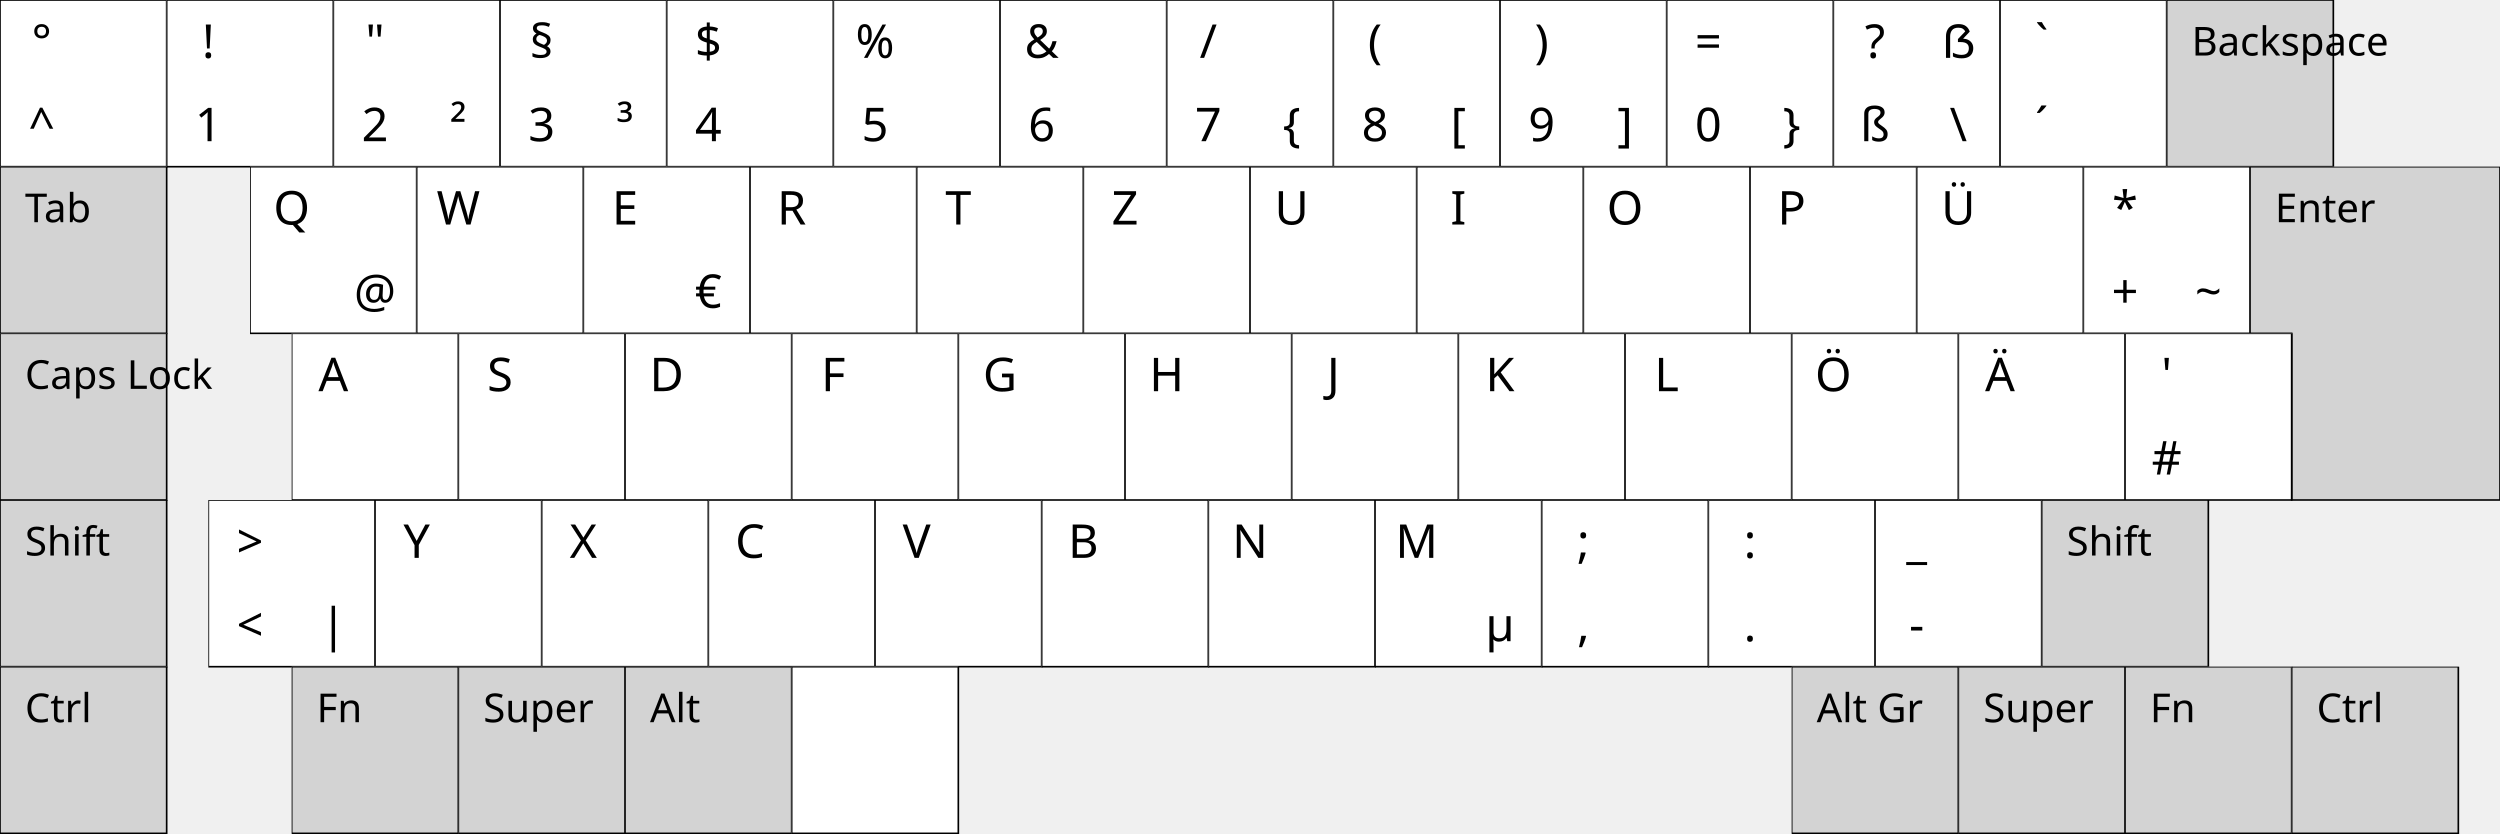
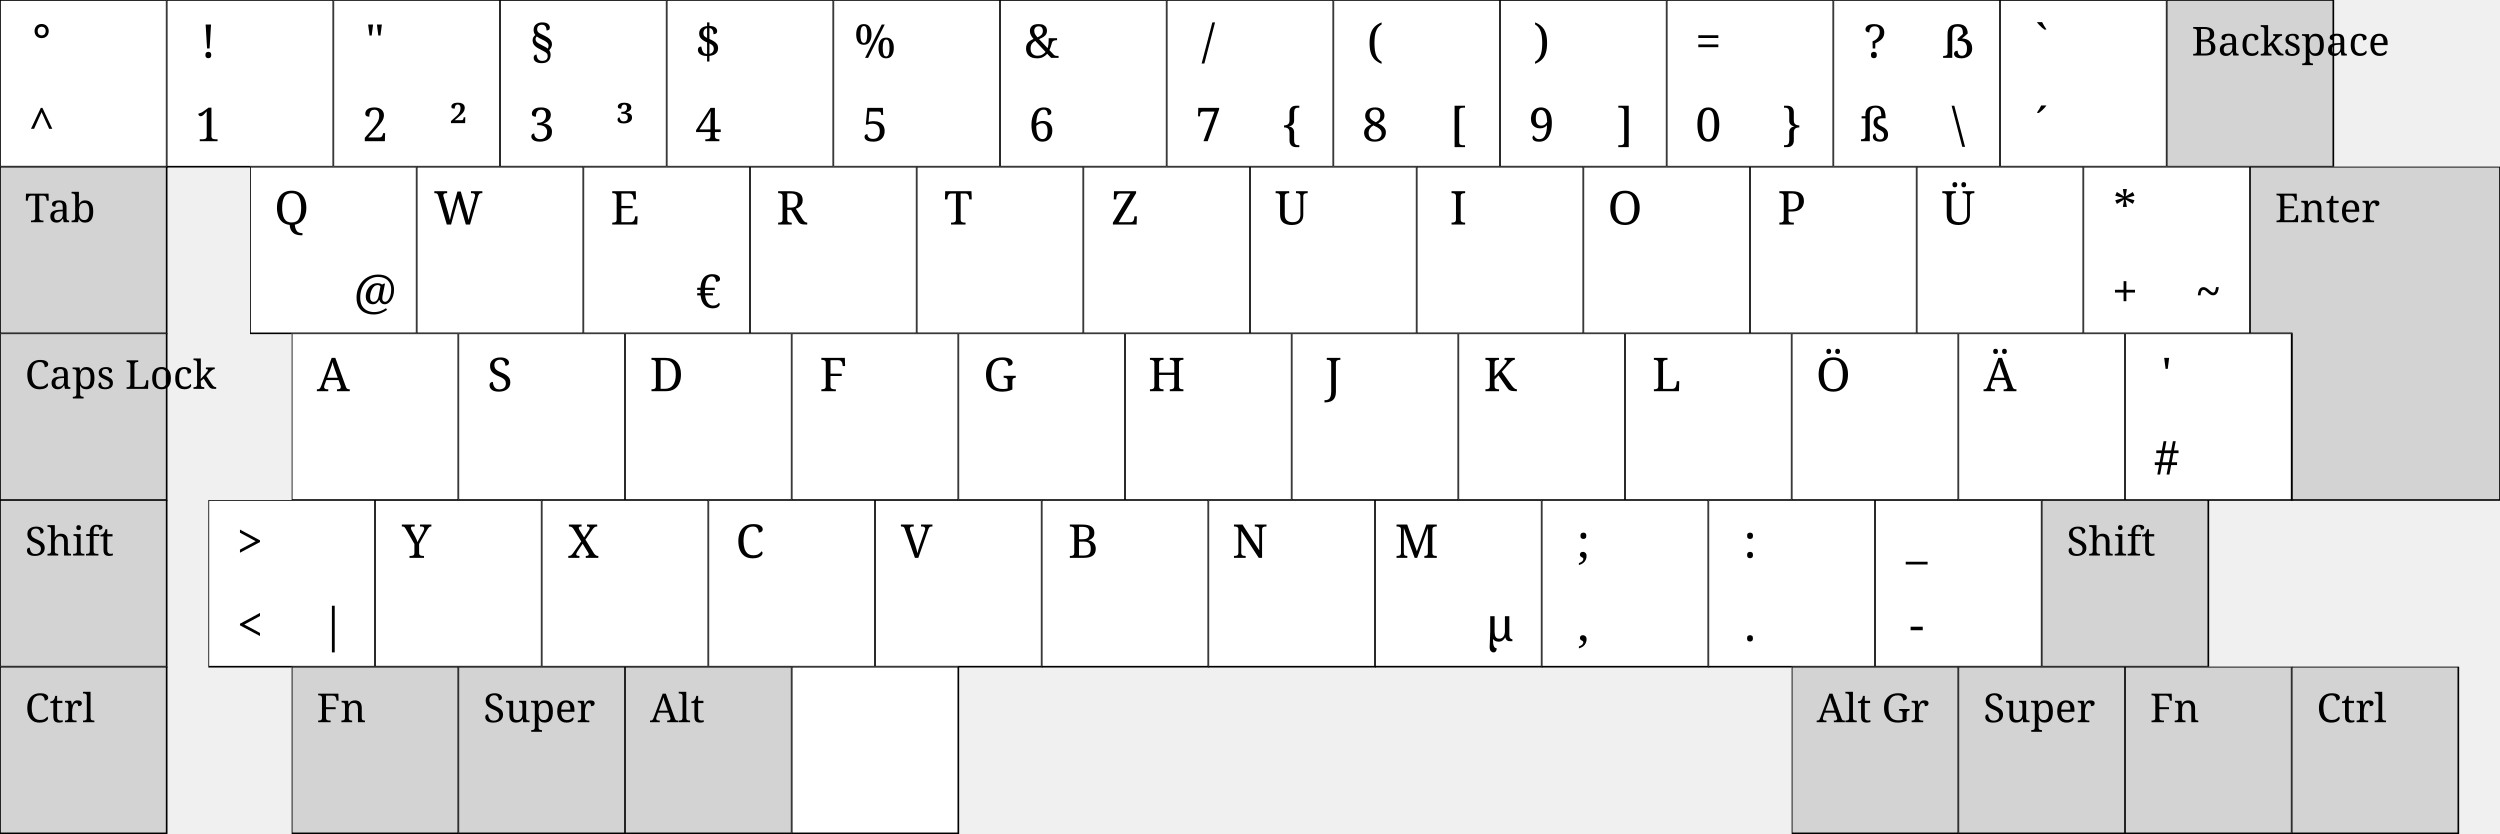
<svg xmlns="http://www.w3.org/2000/svg" width="1500" height="500">
  <style>
        .key { fill: white; stroke: black; width: 100; height: 100; }
        .modifier { fill: lightgray; }
-         text { font-family: -apple-system,BlinkMacSystemFont,"Segoe UI","Noto Sans",Helvetica,Arial,sans-serif,"Apple Color Emoji","Segoe UI Emoji"; }
+         text { font-family: "Noto Serif", serif; }
        .cap { font-size: 28px; font-weight: 500; text-anchor: middle; dominant-baseline: middle; }
        .cap.cap-mod { font-size: 24px; text-anchor: start; }
    </style>
  <svg>
    <rect width="100" height="100" class="key" />
    <text x="25" y="75" class="cap">^</text>
    <text x="25" y="25" class="cap">°</text>
    <text x="75" y="75" class="cap" />
    <text x="75" y="25" class="cap" />
  </svg>
  <svg x="100">
    <rect width="100" height="100" class="key" />
    <text x="25" y="75" class="cap">1</text>
    <text x="25" y="25" class="cap">!</text>
    <text x="75" y="75" class="cap" />
    <text x="75" y="25" class="cap" />
  </svg>
  <svg x="200">
    <rect width="100" height="100" class="key" />
    <text x="25" y="75" class="cap">2</text>
    <text x="25" y="25" class="cap">"</text>
    <text x="75" y="75" class="cap">²</text>
    <text x="75" y="25" class="cap" />
  </svg>
  <svg x="300">
    <rect width="100" height="100" class="key" />
    <text x="25" y="75" class="cap">3</text>
    <text x="25" y="25" class="cap">§</text>
    <text x="75" y="75" class="cap">³</text>
    <text x="75" y="25" class="cap" />
  </svg>
  <svg x="400">
    <rect width="100" height="100" class="key" />
    <text x="25" y="75" class="cap">4</text>
    <text x="25" y="25" class="cap">$</text>
    <text x="75" y="75" class="cap" />
    <text x="75" y="25" class="cap" />
  </svg>
  <svg x="500">
    <rect width="100" height="100" class="key" />
    <text x="25" y="75" class="cap">5</text>
    <text x="25" y="25" class="cap">%</text>
    <text x="75" y="75" class="cap" />
    <text x="75" y="25" class="cap" />
  </svg>
  <svg x="600">
    <rect width="100" height="100" class="key" />
    <text x="25" y="75" class="cap">6</text>
    <text x="25" y="25" class="cap">&amp;</text>
    <text x="75" y="75" class="cap" />
    <text x="75" y="25" class="cap" />
  </svg>
  <svg x="700">
    <rect width="100" height="100" class="key" />
    <text x="25" y="75" class="cap">7</text>
    <text x="25" y="25" class="cap">/</text>
    <text x="75" y="75" class="cap">{</text>
    <text x="75" y="25" class="cap" />
  </svg>
  <svg x="800">
    <rect width="100" height="100" class="key" />
    <text x="25" y="75" class="cap">8</text>
    <text x="25" y="25" class="cap">(</text>
    <text x="75" y="75" class="cap">[</text>
    <text x="75" y="25" class="cap" />
  </svg>
  <svg x="900">
    <rect width="100" height="100" class="key" />
    <text x="25" y="75" class="cap">9</text>
    <text x="25" y="25" class="cap">)</text>
    <text x="75" y="75" class="cap">]</text>
    <text x="75" y="25" class="cap" />
  </svg>
  <svg x="1000">
    <rect width="100" height="100" class="key" />
    <text x="25" y="75" class="cap">0</text>
    <text x="25" y="25" class="cap">=</text>
    <text x="75" y="75" class="cap">}</text>
    <text x="75" y="25" class="cap" />
  </svg>
  <svg x="1100">
    <rect width="100" height="100" class="key" />
    <text x="25" y="75" class="cap">ß</text>
    <text x="25" y="25" class="cap">?</text>
    <text x="75" y="75" class="cap">\</text>
    <text x="75" y="25" class="cap">ẞ</text>
  </svg>
  <svg x="1200">
    <rect width="100" height="100" class="key" />
    <text x="25" y="75" class="cap">´</text>
    <text x="25" y="25" class="cap">`</text>
    <text x="75" y="75" class="cap" />
    <text x="75" y="25" class="cap" />
  </svg>
  <svg x="1300">
    <rect width="200" height="100" class="key modifier" />
    <text x="15" y="25" class="cap cap-mod">Backspace</text>
  </svg>
  <svg y="100">
    <rect width="150" height="100" class="key modifier" />
    <text x="15" y="25" class="cap cap-mod">Tab</text>
  </svg>
  <svg x="150" y="100">
    <rect width="100" height="100" class="key" />
    <text x="25" y="75" class="cap" />
    <text x="25" y="25" class="cap">Q</text>
    <text x="75" y="75" class="cap">@</text>
    <text x="75" y="25" class="cap" />
  </svg>
  <svg x="250" y="100">
    <rect width="100" height="100" class="key" />
    <text x="25" y="75" class="cap" />
    <text x="25" y="25" class="cap">W</text>
    <text x="75" y="75" class="cap" />
    <text x="75" y="25" class="cap" />
  </svg>
  <svg x="350" y="100">
    <rect width="100" height="100" class="key" />
    <text x="25" y="75" class="cap" />
    <text x="25" y="25" class="cap">E</text>
    <text x="75" y="75" class="cap">€</text>
    <text x="75" y="25" class="cap" />
  </svg>
  <svg x="450" y="100">
    <rect width="100" height="100" class="key" />
    <text x="25" y="75" class="cap" />
    <text x="25" y="25" class="cap">R</text>
    <text x="75" y="75" class="cap" />
    <text x="75" y="25" class="cap" />
  </svg>
  <svg x="550" y="100">
    <rect width="100" height="100" class="key" />
    <text x="25" y="75" class="cap" />
    <text x="25" y="25" class="cap">T</text>
    <text x="75" y="75" class="cap" />
    <text x="75" y="25" class="cap" />
  </svg>
  <svg x="650" y="100">
    <rect width="100" height="100" class="key" />
    <text x="25" y="75" class="cap" />
    <text x="25" y="25" class="cap">Z</text>
    <text x="75" y="75" class="cap" />
    <text x="75" y="25" class="cap" />
  </svg>
  <svg x="750" y="100">
    <rect width="100" height="100" class="key" />
    <text x="25" y="75" class="cap" />
    <text x="25" y="25" class="cap">U</text>
    <text x="75" y="75" class="cap" />
    <text x="75" y="25" class="cap" />
  </svg>
  <svg x="850" y="100">
    <rect width="100" height="100" class="key" />
    <text x="25" y="75" class="cap" />
    <text x="25" y="25" class="cap">I</text>
    <text x="75" y="75" class="cap" />
    <text x="75" y="25" class="cap" />
  </svg>
  <svg x="950" y="100">
    <rect width="100" height="100" class="key" />
    <text x="25" y="75" class="cap" />
    <text x="25" y="25" class="cap">O</text>
    <text x="75" y="75" class="cap" />
    <text x="75" y="25" class="cap" />
  </svg>
  <svg x="1050" y="100">
    <rect width="100" height="100" class="key" />
    <text x="25" y="75" class="cap" />
    <text x="25" y="25" class="cap">P</text>
    <text x="75" y="75" class="cap" />
    <text x="75" y="25" class="cap" />
  </svg>
  <svg x="1150" y="100">
    <rect width="100" height="100" class="key" />
    <text x="25" y="75" class="cap" />
    <text x="25" y="25" class="cap">Ü</text>
    <text x="75" y="75" class="cap" />
    <text x="75" y="25" class="cap" />
  </svg>
  <svg x="1250" y="100">
    <rect width="100" height="100" class="key" />
    <text x="25" y="75" class="cap">+</text>
    <text x="25" y="25" class="cap">*</text>
    <text x="75" y="75" class="cap">~</text>
    <text x="75" y="25" class="cap" />
  </svg>
  <svg x="1350" y="100">
    <polygon points="0,0 150,0 150,200 25,200 25,100 0,100" class="key modifier" />
    <text x="15" y="25" class="cap cap-mod">Enter</text>
  </svg>
  <svg y="200">
    <rect width="175" height="100" class="key modifier" />
    <text x="15" y="25" class="cap cap-mod">Caps Lock</text>
  </svg>
  <svg x="175" y="200">
    <rect width="100" height="100" class="key" />
    <text x="25" y="75" class="cap" />
    <text x="25" y="25" class="cap">A</text>
    <text x="75" y="75" class="cap" />
    <text x="75" y="25" class="cap" />
  </svg>
  <svg x="275" y="200">
    <rect width="100" height="100" class="key" />
    <text x="25" y="75" class="cap" />
    <text x="25" y="25" class="cap">S</text>
    <text x="75" y="75" class="cap" />
    <text x="75" y="25" class="cap" />
  </svg>
  <svg x="375" y="200">
    <rect width="100" height="100" class="key" />
    <text x="25" y="75" class="cap" />
    <text x="25" y="25" class="cap">D</text>
    <text x="75" y="75" class="cap" />
    <text x="75" y="25" class="cap" />
  </svg>
  <svg x="475" y="200">
    <rect width="100" height="100" class="key" />
    <text x="25" y="75" class="cap" />
    <text x="25" y="25" class="cap">F</text>
    <text x="75" y="75" class="cap" />
    <text x="75" y="25" class="cap" />
  </svg>
  <svg x="575" y="200">
    <rect width="100" height="100" class="key" />
    <text x="25" y="75" class="cap" />
    <text x="25" y="25" class="cap">G</text>
    <text x="75" y="75" class="cap" />
    <text x="75" y="25" class="cap" />
  </svg>
  <svg x="675" y="200">
    <rect width="100" height="100" class="key" />
    <text x="25" y="75" class="cap" />
    <text x="25" y="25" class="cap">H</text>
    <text x="75" y="75" class="cap" />
    <text x="75" y="25" class="cap" />
  </svg>
  <svg x="775" y="200">
    <rect width="100" height="100" class="key" />
    <text x="25" y="75" class="cap" />
    <text x="25" y="25" class="cap">J</text>
    <text x="75" y="75" class="cap" />
    <text x="75" y="25" class="cap" />
  </svg>
  <svg x="875" y="200">
    <rect width="100" height="100" class="key" />
    <text x="25" y="75" class="cap" />
    <text x="25" y="25" class="cap">K</text>
    <text x="75" y="75" class="cap" />
    <text x="75" y="25" class="cap" />
  </svg>
  <svg x="975" y="200">
    <rect width="100" height="100" class="key" />
    <text x="25" y="75" class="cap" />
    <text x="25" y="25" class="cap">L</text>
    <text x="75" y="75" class="cap" />
    <text x="75" y="25" class="cap" />
  </svg>
  <svg x="1075" y="200">
    <rect width="100" height="100" class="key" />
    <text x="25" y="75" class="cap" />
    <text x="25" y="25" class="cap">Ö</text>
    <text x="75" y="75" class="cap" />
    <text x="75" y="25" class="cap" />
  </svg>
  <svg x="1175" y="200">
    <rect width="100" height="100" class="key" />
    <text x="25" y="75" class="cap" />
    <text x="25" y="25" class="cap">Ä</text>
    <text x="75" y="75" class="cap" />
    <text x="75" y="25" class="cap" />
  </svg>
  <svg x="1275" y="200">
    <rect width="100" height="100" class="key" />
    <text x="25" y="75" class="cap">#</text>
    <text x="25" y="25" class="cap">'</text>
    <text x="75" y="75" class="cap" />
    <text x="75" y="25" class="cap" />
  </svg>
  <svg y="300">
    <rect width="125" height="100" class="key modifier" />
    <text x="15" y="25" class="cap cap-mod">Shift</text>
  </svg>
  <svg x="125" y="300">
    <rect width="100" height="100" class="key" />
    <text x="25" y="75" class="cap">&lt;</text>
    <text x="25" y="25" class="cap">&gt;</text>
    <text x="75" y="75" class="cap">|</text>
    <text x="75" y="25" class="cap" />
  </svg>
  <svg x="225" y="300">
    <rect width="100" height="100" class="key" />
    <text x="25" y="75" class="cap" />
    <text x="25" y="25" class="cap">Y</text>
    <text x="75" y="75" class="cap" />
    <text x="75" y="25" class="cap" />
  </svg>
  <svg x="325" y="300">
    <rect width="100" height="100" class="key" />
    <text x="25" y="75" class="cap" />
    <text x="25" y="25" class="cap">X</text>
    <text x="75" y="75" class="cap" />
    <text x="75" y="25" class="cap" />
  </svg>
  <svg x="425" y="300">
    <rect width="100" height="100" class="key" />
    <text x="25" y="75" class="cap" />
    <text x="25" y="25" class="cap">C</text>
    <text x="75" y="75" class="cap" />
    <text x="75" y="25" class="cap" />
  </svg>
  <svg x="525" y="300">
    <rect width="100" height="100" class="key" />
    <text x="25" y="75" class="cap" />
    <text x="25" y="25" class="cap">V</text>
    <text x="75" y="75" class="cap" />
    <text x="75" y="25" class="cap" />
  </svg>
  <svg x="625" y="300">
    <rect width="100" height="100" class="key" />
    <text x="25" y="75" class="cap" />
    <text x="25" y="25" class="cap">B</text>
    <text x="75" y="75" class="cap" />
    <text x="75" y="25" class="cap" />
  </svg>
  <svg x="725" y="300">
    <rect width="100" height="100" class="key" />
    <text x="25" y="75" class="cap" />
    <text x="25" y="25" class="cap">N</text>
    <text x="75" y="75" class="cap" />
    <text x="75" y="25" class="cap" />
  </svg>
  <svg x="825" y="300">
    <rect width="100" height="100" class="key" />
    <text x="25" y="75" class="cap" />
    <text x="25" y="25" class="cap">M</text>
    <text x="75" y="75" class="cap">µ</text>
    <text x="75" y="25" class="cap" />
  </svg>
  <svg x="925" y="300">
    <rect width="100" height="100" class="key" />
    <text x="25" y="75" class="cap">,</text>
    <text x="25" y="25" class="cap">;</text>
    <text x="75" y="75" class="cap" />
    <text x="75" y="25" class="cap" />
  </svg>
  <svg x="1025" y="300">
    <rect width="100" height="100" class="key" />
    <text x="25" y="75" class="cap">.</text>
    <text x="25" y="25" class="cap">:</text>
    <text x="75" y="75" class="cap" />
    <text x="75" y="25" class="cap" />
  </svg>
  <svg x="1125" y="300">
    <rect width="100" height="100" class="key" />
    <text x="25" y="75" class="cap">-</text>
    <text x="25" y="25" class="cap">_</text>
    <text x="75" y="75" class="cap" />
    <text x="75" y="25" class="cap" />
  </svg>
  <svg x="1225" y="300">
    <rect width="275" height="100" class="key modifier" />
    <text x="15" y="25" class="cap cap-mod">Shift</text>
  </svg>
  <svg y="400">
    <rect width="175" height="100" class="key modifier" />
    <text x="15" y="25" class="cap cap-mod">Ctrl</text>
  </svg>
  <svg x="175" y="400">
    <rect width="100" height="100" class="key modifier" />
    <text x="15" y="25" class="cap cap-mod">Fn</text>
  </svg>
  <svg x="275" y="400">
    <rect width="100" height="100" class="key modifier" />
    <text x="15" y="25" class="cap cap-mod">Super</text>
  </svg>
  <svg x="375" y="400">
    <rect width="100" height="100" class="key modifier" />
    <text x="15" y="25" class="cap cap-mod">Alt</text>
  </svg>
  <svg x="475" y="400">
    <rect width="600" height="100" class="key" />
  </svg>
  <svg x="1075" y="400">
    <rect width="100" height="100" class="key modifier" />
    <text x="15" y="25" class="cap cap-mod">Alt Gr</text>
  </svg>
  <svg x="1175" y="400">
    <rect width="100" height="100" class="key modifier" />
    <text x="15" y="25" class="cap cap-mod">Super</text>
  </svg>
  <svg x="1275" y="400">
    <rect width="100" height="100" class="key modifier" />
    <text x="15" y="25" class="cap cap-mod">Fn</text>
  </svg>
  <svg x="1375" y="400">
    <rect width="125" height="100" class="key modifier" />
    <text x="15" y="25" class="cap cap-mod">Ctrl</text>
  </svg>
</svg>
